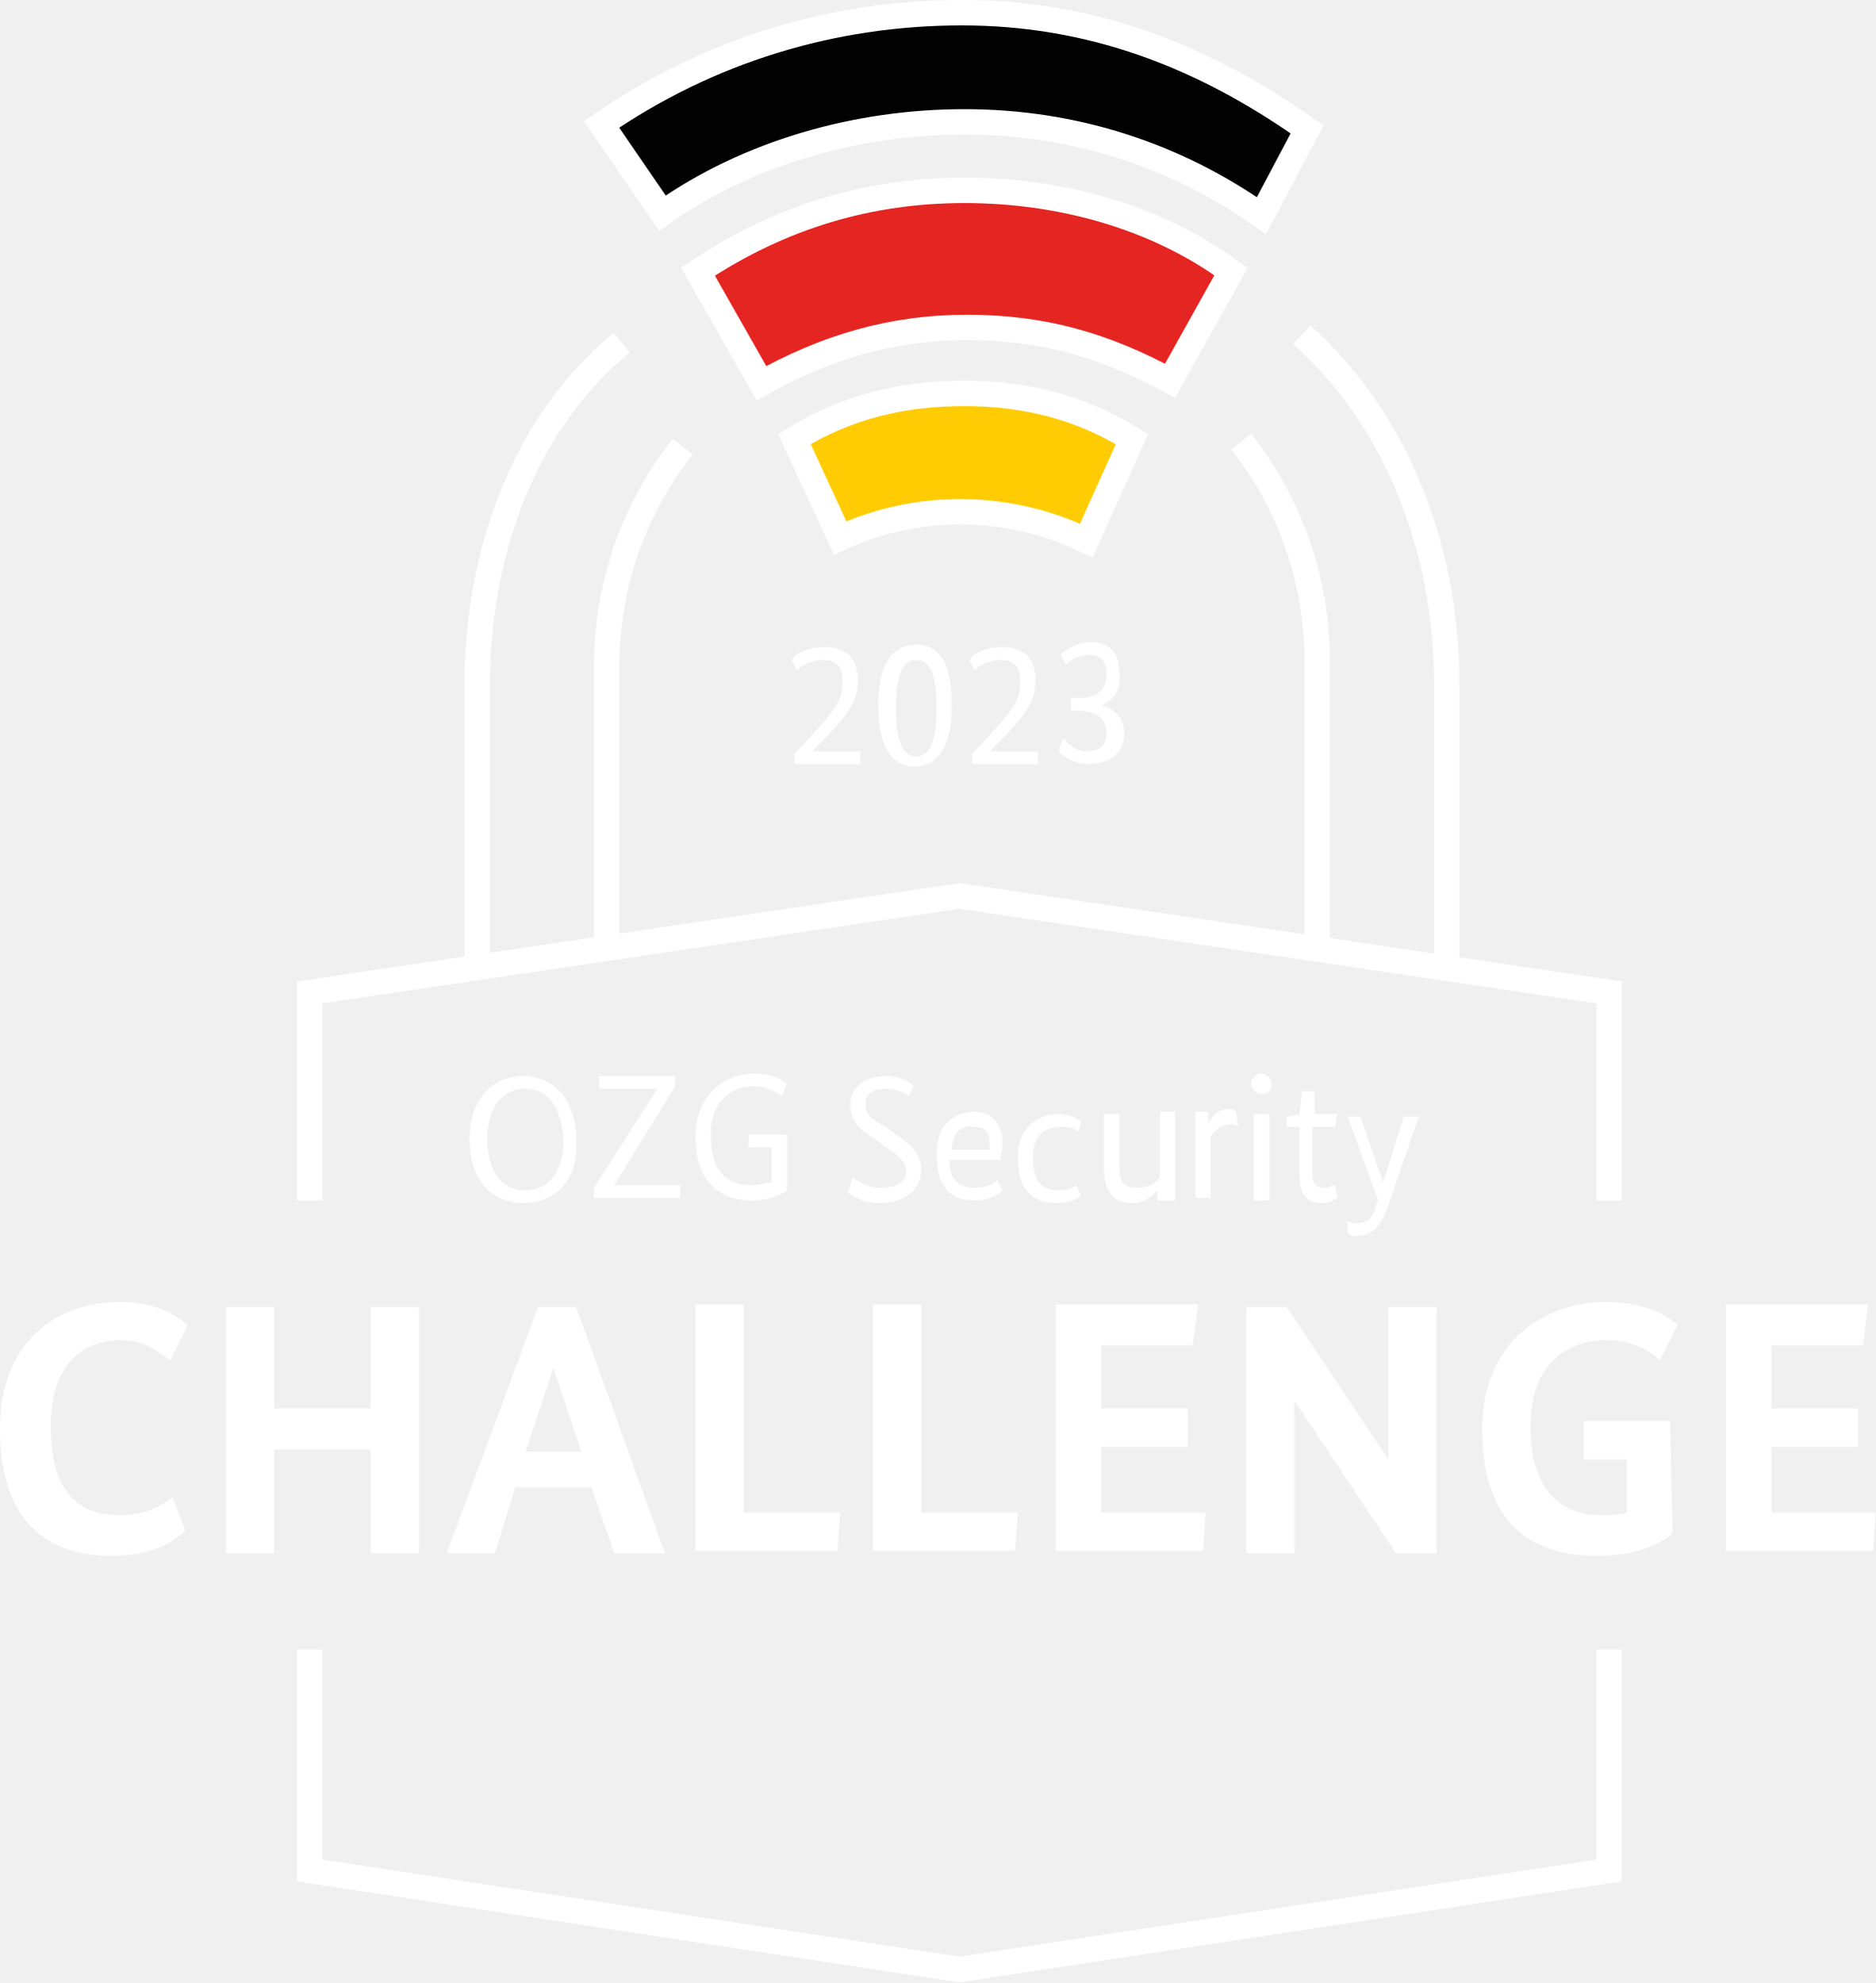
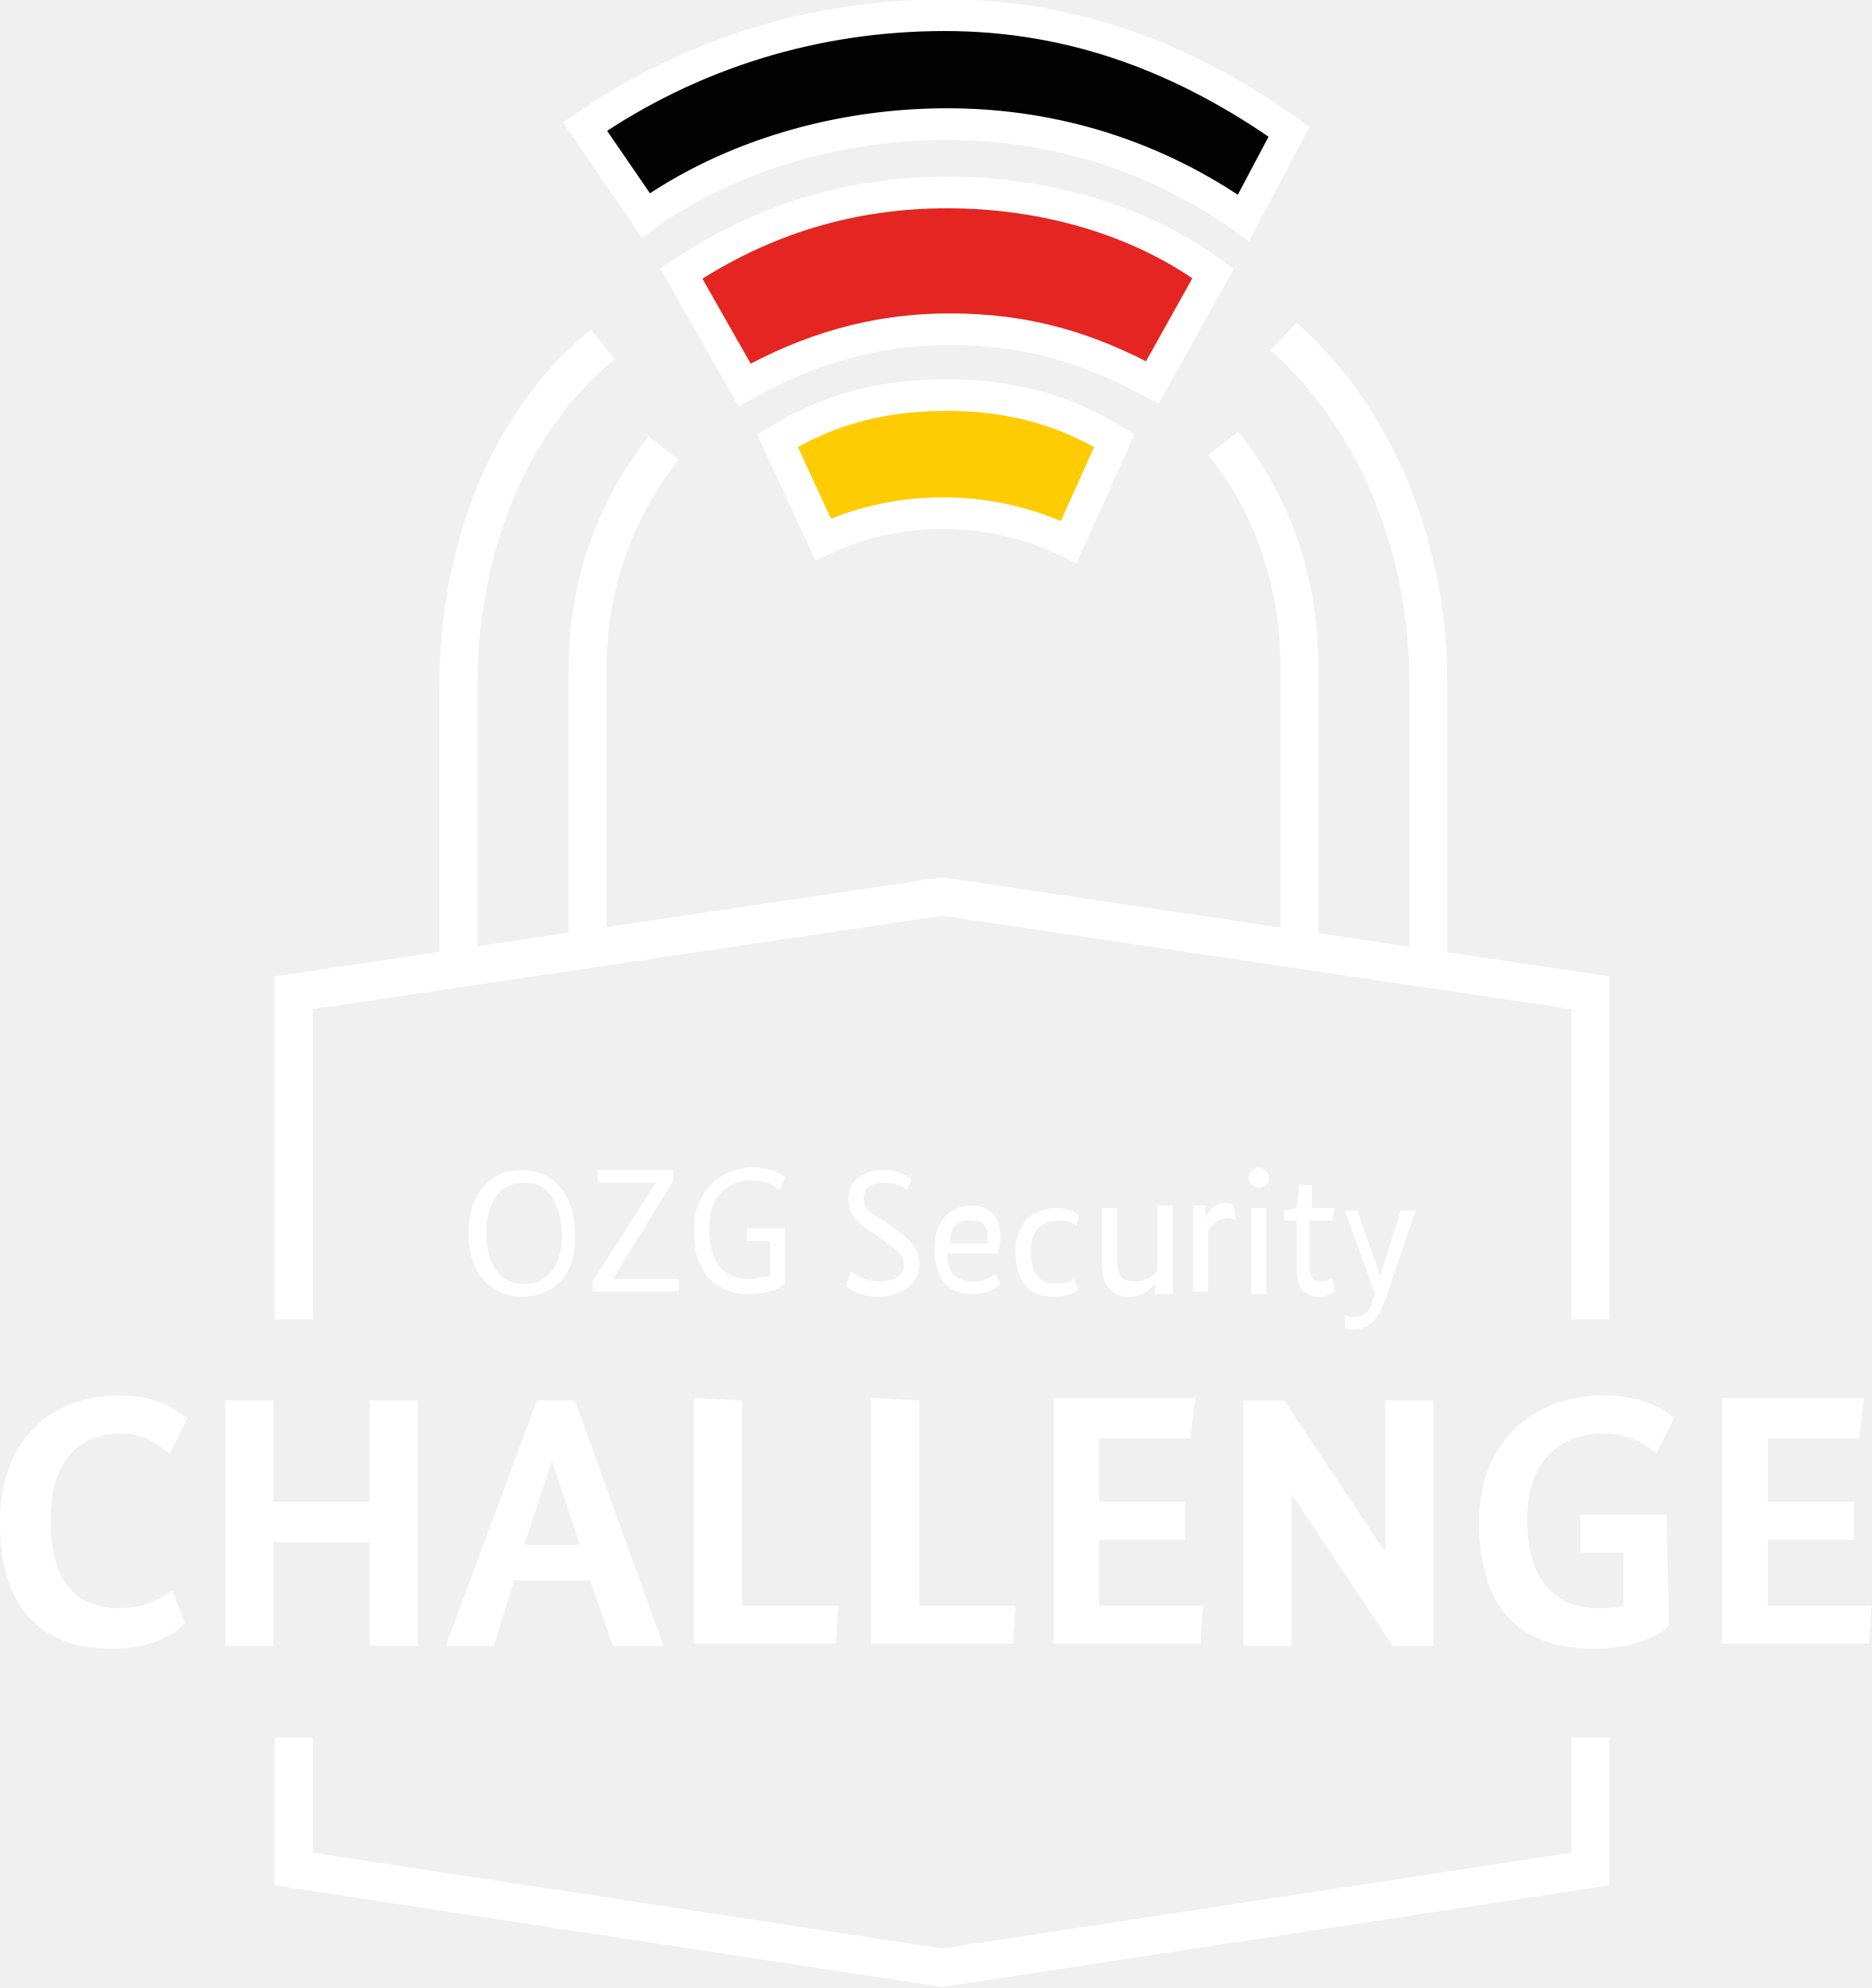
- <svg xmlns="http://www.w3.org/2000/svg" version="1.1" id="Layer_1" x="0px" y="0px" viewBox="0 0 73.9 78.1" style="enable-background:new 0 0 73.9 78.1;" xml:space="preserve">
+ <svg xmlns="http://www.w3.org/2000/svg" version="1.1" id="Layer_1" x="0px" y="0px" viewBox="0 0 73.9 78.5" style="enable-background:new 0 0 73.9 78.5;" xml:space="preserve">
  <style type="text/css">
	.st0{fill:#FFFFFF;}
- 	.st1{fill:none;stroke:#FFFFFF;stroke-miterlimit:10;}
- 	.st2{fill:#FFCC03;stroke:#FFFFFF;stroke-miterlimit:10;}
- 	.st3{fill:#E52521;stroke:#FFFFFF;stroke-miterlimit:10;}
- 	.st4{fill:#020203;stroke:#FFFFFF;stroke-miterlimit:10;}
+ 	.st1{fill:none;stroke:#FFFFFF;stroke-width:1.5;stroke-miterlimit:10;}
+ 	.st2{fill:#FFCC03;stroke:#FFFFFF;stroke-width:1.25;stroke-miterlimit:10;}
+ 	.st3{fill:#E52521;stroke:#FFFFFF;stroke-width:1.25;stroke-miterlimit:10;}
+ 	.st4{fill:#020203;stroke:#FFFFFF;stroke-width:1.25;stroke-miterlimit:10;}
</style>
  <g>
-     <path class="st0" d="M4.7,51.3c1.7,0,2.4,0.7,2.7,0.9l-0.7,1.4c-0.3-0.2-0.9-0.8-1.9-0.8c-1.6,0-2.8,1-2.8,3.4c0,2.5,1,3.5,2.7,3.5   c1.2,0,1.8-0.5,2.1-0.7l0.5,1.3c-0.3,0.3-1.1,1-2.9,1c-2.6,0-4.4-1.4-4.4-5C0,52.8,2.3,51.3,4.7,51.3z" />
-     <path class="st0" d="M16.5,61.2h-1.9v-4.1h-3.8v4.1H8.9v-9.7h1.9v4h3.8v-4h1.9V61.2z" />
-     <path class="st0" d="M24.2,61.2l-0.9-2.6h-3l-0.8,2.6h-1.9l3.6-9.7h1.5l3.5,9.7H24.2z M21.8,53.9L21.8,53.9l-1.1,3.3h2.2L21.8,53.9   z" />
-     <path class="st0" d="M29.3,51.5v8.1h3.8L33,61.1h-5.6v-9.7h1.9V51.5z" />
-     <path class="st0" d="M36.3,51.5v8.1h3.8L40,61.1h-5.6v-9.7h1.9V51.5z" />
-     <path class="st0" d="M47,53h-3.6v2.5h3.4V57h-3.4v2.6h4.1l-0.1,1.5h-5.8v-9.7h5.6L47,53z" />
-     <path class="st0" d="M56.6,61.2H55l-4-6l0,0v6h-1.9v-9.7h1.6l4,6l0,0v-6h1.9V61.2z" />
-     <path class="st0" d="M65.9,60.4c-0.3,0.3-1.2,0.9-3,0.9c-2.6,0-4.5-1.3-4.5-5c0-3.4,2.4-5,4.9-5c1.7,0,2.6,0.7,2.8,0.9l-0.7,1.4   c-0.2-0.2-0.9-0.8-2.1-0.8c-1.6,0-3,1-3,3.4s1.1,3.5,2.8,3.5c0.4,0,0.7,0,1-0.1v-2.1h-1.7V56h3.4L65.9,60.4L65.9,60.4z" />
-     <path class="st0" d="M73.4,53h-3.6v2.5h3.4V57h-3.4v2.6h4.1l-0.1,1.5H68v-9.7h5.6L73.4,53z" />
+     <path class="st0" d="M4.7,55.1c1.7,0,2.4,0.7,2.7,0.9l-0.7,1.4c-0.3-0.2-0.9-0.8-1.9-0.8c-1.6,0-2.8,1-2.8,3.4c0,2.5,1,3.5,2.7,3.5   c1.2,0,1.8-0.5,2.1-0.7l0.5,1.3c-0.3,0.3-1.1,1-2.9,1c-2.6,0-4.4-1.4-4.4-5C0,56.6,2.3,55.1,4.7,55.1z" />
+     <path class="st0" d="M16.5,65h-1.9v-4.1h-3.8V65H8.9v-9.7h1.9v4h3.8v-4h1.9V65z" />
+     <path class="st0" d="M24.2,65l-0.9-2.6h-3L19.5,65h-1.9l3.6-9.7h1.5l3.5,9.7H24.2z M21.8,57.7L21.8,57.7L20.7,61h2.2L21.8,57.7z" />
+     <path class="st0" d="M29.3,55.3v8.1h3.8L33,64.9h-5.6v-9.7L29.3,55.3L29.3,55.3z" />
+     <path class="st0" d="M36.3,55.3v8.1h3.8L40,64.9h-5.6v-9.7L36.3,55.3C36.3,55.2,36.3,55.3,36.3,55.3z" />
+     <path class="st0" d="M47,56.8h-3.6v2.5h3.4v1.5h-3.4v2.6h4.1l-0.1,1.5h-5.8v-9.7h5.6L47,56.8z" />
+     <path class="st0" d="M56.6,65H55l-4-6l0,0v6h-1.9v-9.7h1.6l4,6l0,0v-6h1.9V65z" />
+     <path class="st0" d="M65.9,64.2c-0.3,0.3-1.2,0.9-3,0.9c-2.6,0-4.5-1.3-4.5-5c0-3.4,2.4-5,4.9-5c1.7,0,2.6,0.7,2.8,0.9l-0.7,1.4   c-0.2-0.2-0.9-0.8-2.1-0.8c-1.6,0-3,1-3,3.4s1.1,3.5,2.8,3.5c0.4,0,0.7,0,1-0.1v-2.1h-1.7v-1.5h3.4L65.9,64.2L65.9,64.2z" />
+     <path class="st0" d="M73.4,56.8h-3.6v2.5h3.4v1.5h-3.4v2.6h4.1l-0.1,1.5H68v-9.7h5.6L73.4,56.8z" />
  </g>
  <g>
-     <path class="st1" d="M51.3,13.2C51.3,13.2,51.4,13.3,51.3,13.2C55,16.5,57,21.6,57,26.9v11.3" />
-     <path class="st1" d="M18.8,38.2V27c0-5.3,1.9-10.4,5.7-13.5" />
-     <path class="st1" d="M48.9,17.4c1.9,2.4,3,5.4,3,8.7v11.2" />
-     <path class="st1" d="M23.9,37.5V26.3c0-3.3,1.1-6.3,3-8.7" />
-     <polyline class="st1" points="12.2,47.3 12.2,39.1 37.8,35.3 63.4,39.1 63.4,47.3  " />
-     <polyline class="st1" points="63.4,65 63.4,73.7 37.8,77.6 12.2,73.7 12.2,65  " />
+     <path class="st1" d="M50.7,13.3C50.7,13.3,50.8,13.4,50.7,13.3c3.7,3.3,5.7,8.4,5.7,13.7v11.3" />
+     <path class="st1" d="M18.1,38.3V27.1c0-5.3,1.9-10.4,5.7-13.5" />
+     <path class="st1" d="M48.3,17.5c1.9,2.4,3,5.4,3,8.7v11.2" />
+     <path class="st1" d="M23.2,37.6V26.4c0-3.3,1.1-6.3,3-8.7" />
+     <polyline class="st1" points="11.6,52.1 11.6,39.2 37.2,35.4 62.8,39.2 62.8,52.1  " />
+     <polyline class="st1" points="62.8,68.6 62.8,73.8 37.2,77.7 11.6,73.8 11.6,68.6  " />
  </g>
  <g>
-     <path class="st0" d="M20.6,47.4c-1.2,0-2.1-0.9-2.1-2.5s0.9-2.5,2.1-2.5s2.1,0.9,2.1,2.5C22.8,46.5,21.9,47.4,20.6,47.4z    M20.7,42.9c-0.9,0-1.5,0.7-1.5,2s0.6,2,1.5,2s1.5-0.7,1.5-2C22.1,43.6,21.6,42.9,20.7,42.9z" />
-     <path class="st0" d="M26.6,42.8l-2.4,3.9l0,0h2.6v0.5h-3.4v-0.4l2.5-3.9l0,0h-2.3v-0.5h3V42.8z" />
-     <path class="st0" d="M31,46.9c-0.1,0.1-0.6,0.4-1.4,0.4c-1.2,0-2.2-0.7-2.2-2.5c0-1.7,1.2-2.5,2.3-2.5c0.8,0,1.2,0.3,1.3,0.4   l-0.2,0.5c-0.1-0.1-0.5-0.4-1.1-0.4c-0.9,0-1.7,0.6-1.7,1.9c0,1.4,0.6,2,1.6,2c0.3,0,0.5-0.1,0.8-0.1v-1.4h-0.9v-0.5H31L31,46.9   L31,46.9z" />
-     <path class="st0" d="M35.8,43.2c-0.1-0.1-0.4-0.3-0.9-0.3s-0.8,0.2-0.8,0.6c0,0.4,0.2,0.6,0.8,0.9l0.4,0.3c0.6,0.4,1,0.8,1,1.4   c0,0.7-0.6,1.3-1.6,1.3c-0.8,0-1.1-0.3-1.3-0.4l0.2-0.6c0.2,0.1,0.5,0.4,1.1,0.4c0.7,0,1-0.3,1-0.6c0-0.4-0.2-0.6-0.8-1l-0.4-0.3   c-0.7-0.4-1-0.8-1-1.4c0-0.6,0.5-1.1,1.4-1.1c0.7,0,1,0.3,1.1,0.4L35.8,43.2z" />
-     <path class="st0" d="M39.4,45.7h-2c0,0.8,0.4,1.1,1,1.1c0.5,0,0.8-0.2,0.9-0.3l0.2,0.4c-0.1,0.1-0.4,0.4-1.1,0.4   c-1,0-1.5-0.6-1.5-1.8s0.7-1.7,1.5-1.7c0.7,0,1.1,0.5,1.1,1.3C39.5,45.4,39.4,45.6,39.4,45.7z M37.5,45.3H39c0-0.1,0-0.2,0-0.2   c0-0.5-0.2-0.7-0.6-0.7C37.8,44.3,37.5,44.7,37.5,45.3z" />
-     <path class="st0" d="M42.5,44.6c-0.1-0.1-0.3-0.2-0.7-0.2c-0.6,0-1.1,0.3-1.1,1.2c0,1,0.4,1.3,1,1.3c0.4,0,0.6-0.1,0.7-0.2l0.2,0.4   c-0.1,0.1-0.4,0.3-1,0.3c-0.9,0-1.5-0.5-1.5-1.8c0-1.2,0.8-1.7,1.6-1.7c0.5,0,0.8,0.2,0.9,0.3L42.5,44.6z" />
-     <path class="st0" d="M46.1,47.3h-0.5v-0.4l0,0c-0.1,0.1-0.4,0.5-1,0.5c-0.7,0-1.1-0.4-1.1-1.4v-2.1h0.6v2c0,0.7,0.2,0.9,0.7,0.9   s0.7-0.2,0.9-0.4v-2.6h0.6v3.5H46.1z" />
-     <path class="st0" d="M48.8,44.4c0,0-0.1-0.1-0.3-0.1c-0.4,0-0.7,0.3-0.8,0.5v2.4h-0.6v-3.4h0.5v0.5l0,0c0.1-0.2,0.3-0.6,0.8-0.6   c0.1,0,0.2,0,0.3,0.1L48.8,44.4z" />
-     <path class="st0" d="M49.7,43.1c-0.2,0-0.4-0.2-0.4-0.4s0.2-0.4,0.4-0.4s0.4,0.2,0.4,0.4S50,43.1,49.7,43.1z M50,47.3h-0.6v-3.4H50   V47.3z" />
-     <path class="st0" d="M52.6,44.4h-0.9v1.7c0,0.5,0.1,0.7,0.5,0.7c0.2,0,0.3-0.1,0.4-0.1l0.1,0.5c-0.1,0-0.2,0.2-0.6,0.2   c-0.7,0-0.9-0.4-0.9-1.2v-1.8h-0.5V44l0.5-0.1l0.1-0.9h0.5v0.9h0.9L52.6,44.4z" />
-     <path class="st0" d="M54.7,47.5c-0.3,0.8-0.6,1.2-1.3,1.2c-0.2,0-0.3-0.1-0.3-0.1v-0.5c0,0,0.1,0.1,0.3,0.1c0.5,0,0.7-0.2,0.8-0.7   l0.1-0.2L53.1,44h0.5l0.9,2.6l0,0l0.8-2.6h0.6L54.7,47.5z" />
-   </g>
-   <g>
-     <path class="st0" d="M32,29.6L32,29.6h1.9v0.5h-2.6v-0.4c1.5-1.6,1.9-2,1.9-2.8c0-0.6-0.2-0.9-0.8-0.9c-0.5,0-0.9,0.3-1,0.4   L31.2,26c0.1-0.2,0.5-0.5,1.3-0.5c0.9,0,1.3,0.5,1.3,1.3C33.8,27.8,33.2,28.4,32,29.6z" />
-     <path class="st0" d="M36,30.2c-0.8,0-1.4-0.7-1.4-2.4c0-1.7,0.6-2.4,1.5-2.4s1.4,0.7,1.4,2.4S36.9,30.2,36,30.2z M36.1,26   c-0.5,0-0.8,0.5-0.8,1.9s0.3,1.9,0.8,1.9s0.8-0.5,0.8-1.9S36.6,26,36.1,26z" />
-     <path class="st0" d="M39,29.6L39,29.6h1.9v0.5h-2.6v-0.4c1.5-1.6,1.9-2,1.9-2.8c0-0.6-0.2-0.9-0.8-0.9c-0.5,0-0.9,0.3-1,0.4   L38.2,26c0.1-0.2,0.5-0.5,1.3-0.5c0.9,0,1.3,0.5,1.3,1.3C40.8,27.8,40.2,28.4,39,29.6z" />
-     <path class="st0" d="M43.4,27.8L43.4,27.8c0.5,0.1,0.9,0.5,0.9,1.1c0,0.7-0.5,1.2-1.4,1.2c-0.6,0-1-0.3-1.2-0.5l0.2-0.5   c0.1,0.1,0.4,0.5,0.9,0.5s0.8-0.2,0.8-0.7c0-0.6-0.4-0.9-1.2-0.9h-0.2v-0.5h0.4c0.7,0,1-0.4,1-1c0-0.4-0.2-0.7-0.7-0.7   c-0.4,0-0.7,0.2-0.9,0.4l-0.2-0.4c0.2-0.2,0.6-0.5,1.2-0.5c0.7,0,1.1,0.4,1.1,1.2C44.2,27.3,43.8,27.6,43.4,27.8z" />
+     <path class="st0" d="M20.6,51.2c-1.2,0-2.1-0.9-2.1-2.5s0.9-2.5,2.1-2.5s2.1,0.9,2.1,2.5C22.8,50.3,21.9,51.2,20.6,51.2z    M20.7,46.7c-0.9,0-1.5,0.7-1.5,2s0.6,2,1.5,2s1.5-0.7,1.5-2C22.1,47.4,21.6,46.7,20.7,46.7z" />
+     <path class="st0" d="M26.6,46.6l-2.4,3.9l0,0h2.6V51h-3.4v-0.4l2.5-3.9l0,0h-2.3v-0.5h3C26.6,46.2,26.6,46.6,26.6,46.6z" />
+     <path class="st0" d="M31,50.7c-0.1,0.1-0.6,0.4-1.4,0.4c-1.2,0-2.2-0.7-2.2-2.5c0-1.7,1.2-2.5,2.3-2.5c0.8,0,1.2,0.3,1.3,0.4   L30.8,47c-0.1-0.1-0.5-0.4-1.1-0.4c-0.9,0-1.7,0.6-1.7,1.9c0,1.4,0.6,2,1.6,2c0.3,0,0.5-0.1,0.8-0.1V49h-0.9v-0.5H31V50.7L31,50.7z   " />
+     <path class="st0" d="M35.8,47c-0.1-0.1-0.4-0.3-0.9-0.3s-0.8,0.2-0.8,0.6c0,0.4,0.2,0.6,0.8,0.9l0.4,0.3c0.6,0.4,1,0.8,1,1.4   c0,0.7-0.6,1.3-1.6,1.3c-0.8,0-1.1-0.3-1.3-0.4l0.2-0.6c0.2,0.1,0.5,0.4,1.1,0.4c0.7,0,1-0.3,1-0.6c0-0.4-0.2-0.6-0.8-1l-0.4-0.3   c-0.7-0.4-1-0.8-1-1.4c0-0.6,0.5-1.1,1.4-1.1c0.7,0,1,0.3,1.1,0.4L35.8,47z" />
+     <path class="st0" d="M39.4,49.5h-2c0,0.8,0.4,1.1,1,1.1c0.5,0,0.8-0.2,0.9-0.3l0.2,0.4c-0.1,0.1-0.4,0.4-1.1,0.4   c-1,0-1.5-0.6-1.5-1.8s0.7-1.7,1.5-1.7c0.7,0,1.1,0.5,1.1,1.3C39.5,49.2,39.4,49.4,39.4,49.5z M37.5,49.1H39c0-0.1,0-0.2,0-0.2   c0-0.5-0.2-0.7-0.6-0.7C37.8,48.1,37.5,48.5,37.5,49.1z" />
+     <path class="st0" d="M42.5,48.4c-0.1-0.1-0.3-0.2-0.7-0.2c-0.6,0-1.1,0.3-1.1,1.2c0,1,0.4,1.3,1,1.3c0.4,0,0.6-0.1,0.7-0.2l0.2,0.4   c-0.1,0.1-0.4,0.3-1,0.3c-0.9,0-1.5-0.5-1.5-1.8c0-1.2,0.8-1.7,1.6-1.7c0.5,0,0.8,0.2,0.9,0.3L42.5,48.4z" />
+     <path class="st0" d="M46.1,51.1h-0.5v-0.4l0,0c-0.1,0.1-0.4,0.5-1,0.5c-0.7,0-1.1-0.4-1.1-1.4v-2.1h0.6v2c0,0.7,0.2,0.9,0.7,0.9   s0.7-0.2,0.9-0.4v-2.6h0.6v3.5H46.1z" />
+     <path class="st0" d="M48.8,48.2c0,0-0.1-0.1-0.3-0.1c-0.4,0-0.7,0.3-0.8,0.5V51h-0.6v-3.4h0.5v0.5l0,0c0.1-0.2,0.3-0.6,0.8-0.6   c0.1,0,0.2,0,0.3,0.1L48.8,48.2z" />
+     <path class="st0" d="M49.7,46.9c-0.2,0-0.4-0.2-0.4-0.4s0.2-0.4,0.4-0.4s0.4,0.2,0.4,0.4S50,46.9,49.7,46.9z M50,51.1h-0.6v-3.4H50   V51.1z" />
+     <path class="st0" d="M52.6,48.2h-0.9v1.7c0,0.5,0.1,0.7,0.5,0.7c0.2,0,0.3-0.1,0.4-0.1l0.1,0.5c-0.1,0-0.2,0.2-0.6,0.2   c-0.7,0-0.9-0.4-0.9-1.2v-1.8h-0.5v-0.4l0.5-0.1l0.1-0.9h0.5v0.9h0.9L52.6,48.2z" />
+     <path class="st0" d="M54.7,51.3c-0.3,0.8-0.6,1.2-1.3,1.2c-0.2,0-0.3-0.1-0.3-0.1v-0.5c0,0,0.1,0.1,0.3,0.1c0.5,0,0.7-0.2,0.8-0.7   l0.1-0.2l-1.2-3.3h0.5l0.9,2.6l0,0l0.8-2.6h0.6L54.7,51.3z" />
  </g>
  <g>
    <g>
-       <path class="st2" d="M32.2,19.2c1.7-0.8,3.7-1.2,5.7-1.2s4,0.4,5.7,1.2" />
-       <path class="st2" d="M33.1,21.2l-1.8-3.9c2.1-1.3,4.3-1.8,6.7-1.8c2.3,0,4.5,0.5,6.6,1.8l-1.8,4C39.7,19.8,36.1,19.8,33.1,21.2z" />
+       <path class="st2" d="M31.6,19.3c1.7-0.8,3.7-1.2,5.7-1.2s4,0.4,5.7,1.2" />
+       <path class="st2" d="M32.5,21.3l-1.8-3.9c2.1-1.3,4.3-1.8,6.7-1.8c2.3,0,4.5,0.5,6.6,1.8l-1.8,4C39.1,19.9,35.5,19.9,32.5,21.3z" />
    </g>
-     <path class="st3" d="M46.1,15c-2.6-1.4-5-2.1-8-2.1s-5.6,0.8-8.1,2.2l-2.5-4.4c3.3-2.2,6.8-3.2,10.5-3.2s7.5,1,10.5,3.2L46.1,15z" />
-     <path class="st4" d="M49.7,8.5C46.3,6.1,42.3,4.8,38,4.8c-4.2,0-8.5,1.2-11.9,3.6l-2.4-3.5c4.2-2.9,9.1-4.4,14.2-4.4   s9.5,1.7,13.6,4.6L49.7,8.5z" />
+     <path class="st3" d="M45.5,15.1c-2.6-1.4-5-2.1-8-2.1s-5.6,0.8-8.1,2.2l-2.5-4.4c3.3-2.2,6.8-3.2,10.5-3.2s7.5,1,10.5,3.2   L45.5,15.1z" />
+     <path class="st4" d="M49.1,8.6c-3.4-2.4-7.4-3.7-11.7-3.7c-4.2,0-8.5,1.2-11.9,3.6L23.1,5c4.2-2.9,9.1-4.4,14.2-4.4   s9.5,1.7,13.6,4.6L49.1,8.6z" />
  </g>
</svg>
